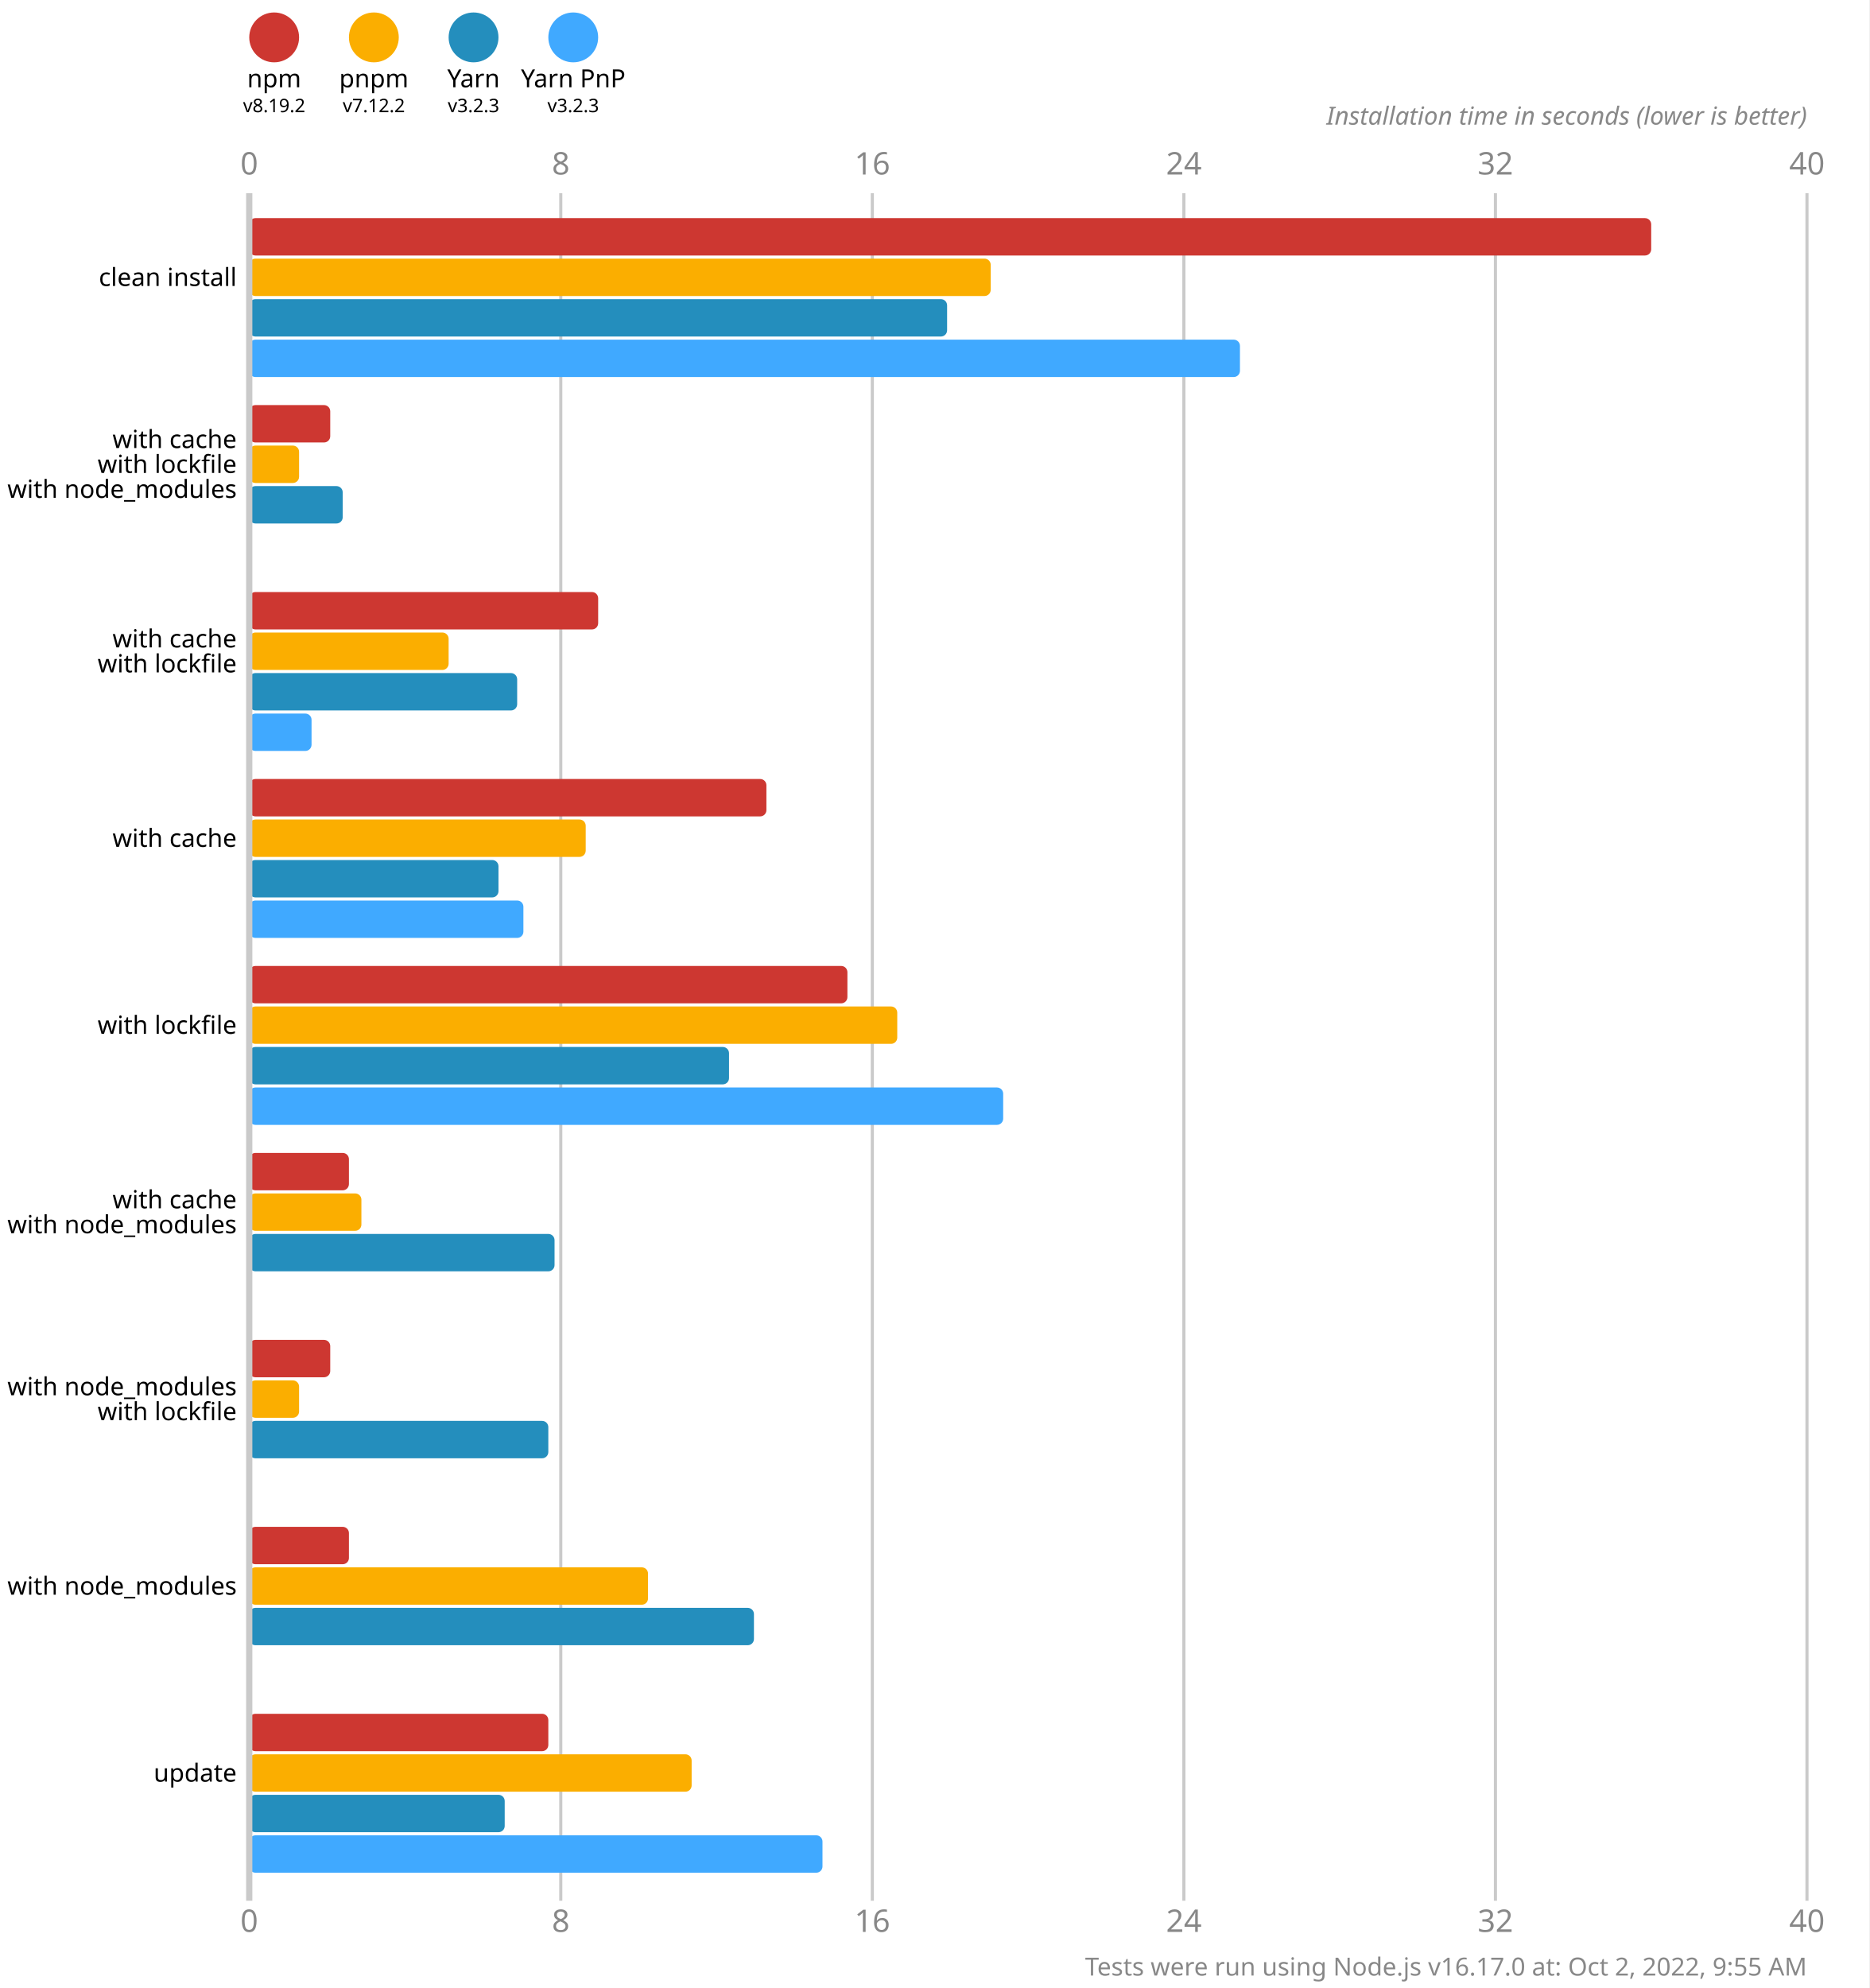
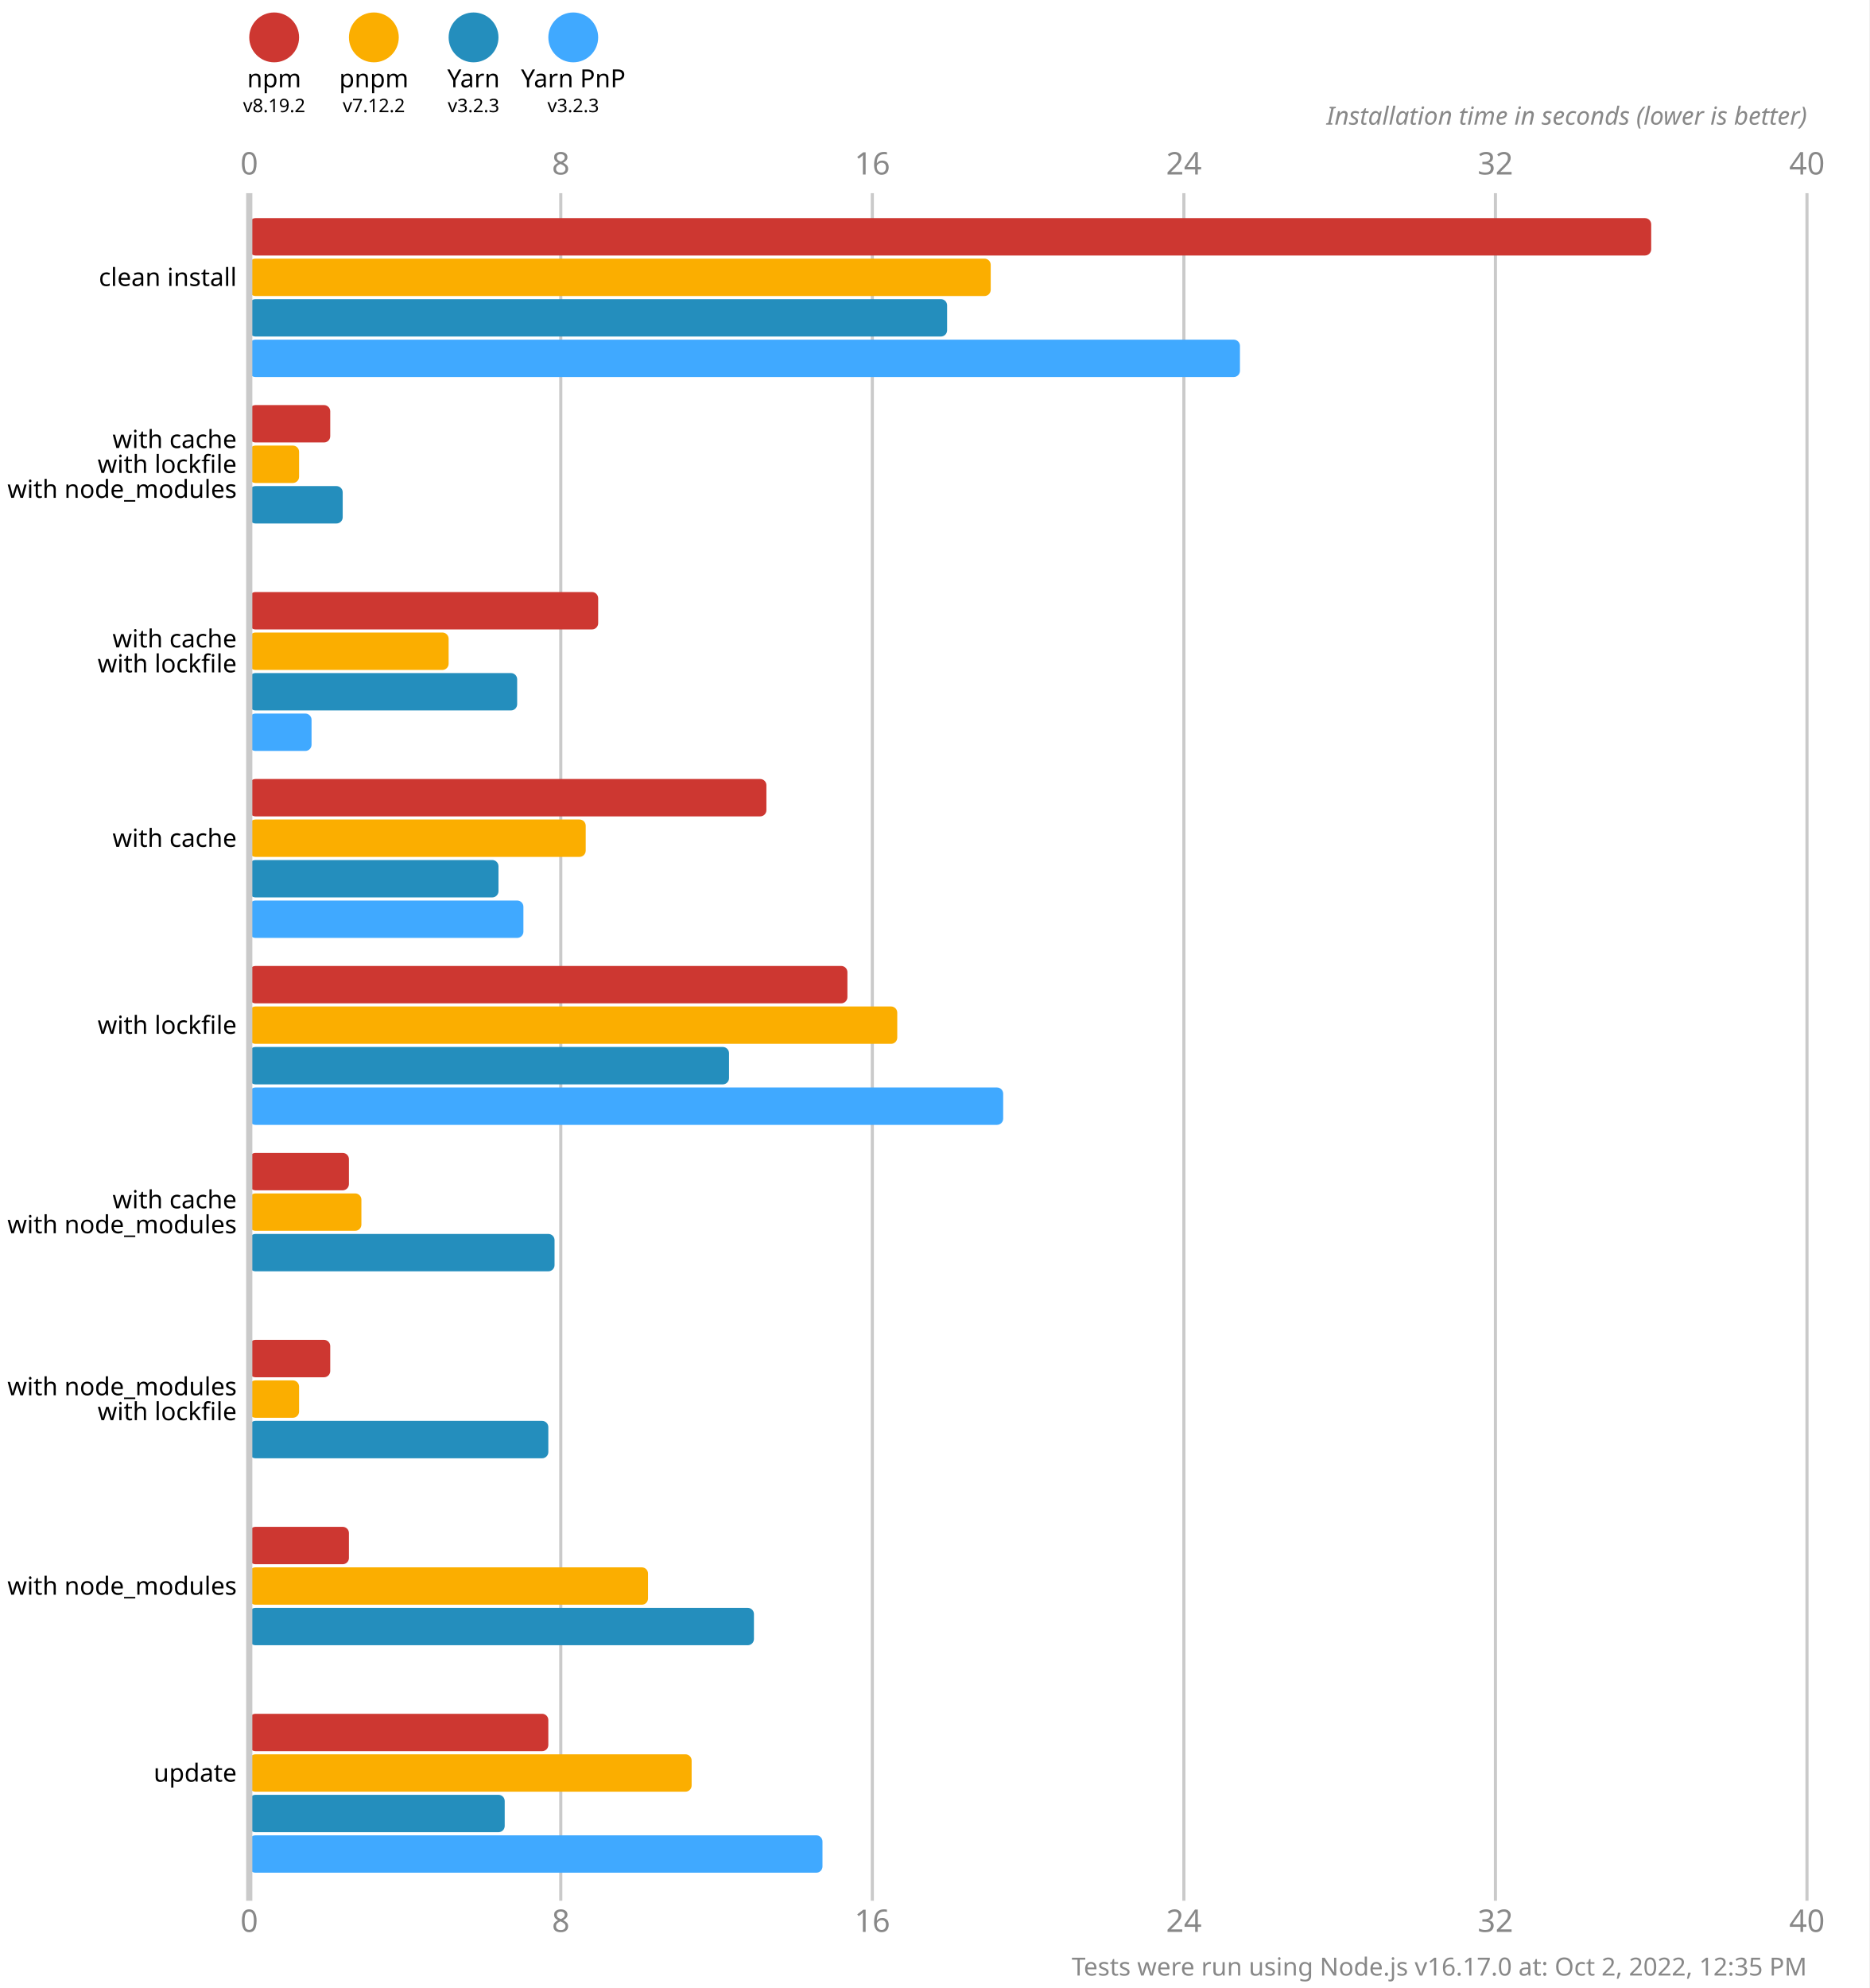
<svg xmlns="http://www.w3.org/2000/svg" version="1.1" viewBox="0 0 300 319">
  <style>
    .font { font-family: sans-serif; }
    .s3 { font-size: 3px; }
    .s4 { font-size: 4px; }
    .s5 { font-size: 5px; }
    .line { stroke: #cacaca; }
    .width { stroke-width: 0.5; }
    .text { fill: #888; }
  </style>
  <rect x="0" y="0" width="300" height="319" fill="#fff" />
  <circle cx="44" cy="6" r="4" fill="#cd3731" />
  <text x="44" y="14" class="font s4" text-anchor="middle">npm</text>
  <text x="44" y="18" class="font s3" text-anchor="middle">v8.19.2</text>
  <circle cx="60" cy="6" r="4" fill="#fbae00" />
  <text x="60" y="14" class="font s4" text-anchor="middle">pnpm</text>
  <text x="60" y="18" class="font s3" text-anchor="middle">v7.12.2</text>
  <circle cx="76" cy="6" r="4" fill="#248ebd" />
  <text x="76" y="14" class="font s4" text-anchor="middle">Yarn</text>
  <text x="76" y="18" class="font s3" text-anchor="middle">v3.2.3</text>
  <circle cx="92" cy="6" r="4" fill="#40a9ff" />
  <text x="92" y="14" class="font s4" text-anchor="middle">Yarn PnP</text>
  <text x="92" y="18" class="font s3" text-anchor="middle">v3.2.3</text>
  <text x="40" y="28" class="font s5 text" text-anchor="middle">0</text>
  <text x="40" y="310" class="font s5 text" text-anchor="middle">0</text>
  <line x1="90" y1="31" x2="90" y2="305" class="line width" />
  <text x="90" y="28" class="font s5 text" text-anchor="middle">8</text>
  <text x="90" y="310" class="font s5 text" text-anchor="middle">8</text>
  <line x1="140" y1="31" x2="140" y2="305" class="line width" />
  <text x="140" y="28" class="font s5 text" text-anchor="middle">16</text>
  <text x="140" y="310" class="font s5 text" text-anchor="middle">16</text>
  <line x1="190" y1="31" x2="190" y2="305" class="line width" />
  <text x="190" y="28" class="font s5 text" text-anchor="middle">24</text>
  <text x="190" y="310" class="font s5 text" text-anchor="middle">24</text>
  <line x1="240" y1="31" x2="240" y2="305" class="line width" />
  <text x="240" y="28" class="font s5 text" text-anchor="middle">32</text>
  <text x="240" y="310" class="font s5 text" text-anchor="middle">32</text>
  <line x1="290" y1="31" x2="290" y2="305" class="line width" />
  <text x="290" y="28" class="font s5 text" text-anchor="middle">40</text>
  <text x="290" y="310" class="font s5 text" text-anchor="middle">40</text>
  <text x="290" y="20" class="font s4 text" font-style="italic" text-anchor="end">Installation time in seconds (lower is better)</text>
  <rect x="40" y="35" width="225" height="6" fill="#cd3731" rx="1" ry="1" />
  <rect x="40" y="41.5" width="119" height="6" fill="#fbae00" rx="1" ry="1" />
  <rect x="40" y="48" width="112" height="6" fill="#248ebd" rx="1" ry="1" />
  <rect x="40" y="54.5" width="159" height="6" fill="#40a9ff" rx="1" ry="1" />
  <rect x="40" y="65" width="13" height="6" fill="#cd3731" rx="1" ry="1" />
  <rect x="40" y="71.5" width="8" height="6" fill="#fbae00" rx="1" ry="1" />
  <rect x="40" y="78" width="15" height="6" fill="#248ebd" rx="1" ry="1" />
  <rect x="40" y="84.5" width="0" height="6" fill="#40a9ff" rx="1" ry="1" />
  <rect x="40" y="95" width="56" height="6" fill="#cd3731" rx="1" ry="1" />
  <rect x="40" y="101.5" width="32" height="6" fill="#fbae00" rx="1" ry="1" />
  <rect x="40" y="108" width="43" height="6" fill="#248ebd" rx="1" ry="1" />
  <rect x="40" y="114.5" width="10" height="6" fill="#40a9ff" rx="1" ry="1" />
  <rect x="40" y="125" width="83" height="6" fill="#cd3731" rx="1" ry="1" />
  <rect x="40" y="131.5" width="54" height="6" fill="#fbae00" rx="1" ry="1" />
  <rect x="40" y="138" width="40" height="6" fill="#248ebd" rx="1" ry="1" />
  <rect x="40" y="144.5" width="44" height="6" fill="#40a9ff" rx="1" ry="1" />
  <rect x="40" y="155" width="96" height="6" fill="#cd3731" rx="1" ry="1" />
  <rect x="40" y="161.5" width="104" height="6" fill="#fbae00" rx="1" ry="1" />
  <rect x="40" y="168" width="77" height="6" fill="#248ebd" rx="1" ry="1" />
  <rect x="40" y="174.5" width="121" height="6" fill="#40a9ff" rx="1" ry="1" />
  <rect x="40" y="185" width="16" height="6" fill="#cd3731" rx="1" ry="1" />
  <rect x="40" y="191.5" width="18" height="6" fill="#fbae00" rx="1" ry="1" />
  <rect x="40" y="198" width="49" height="6" fill="#248ebd" rx="1" ry="1" />
  <rect x="40" y="204.5" width="0" height="6" fill="#40a9ff" rx="1" ry="1" />
  <rect x="40" y="215" width="13" height="6" fill="#cd3731" rx="1" ry="1" />
  <rect x="40" y="221.5" width="8" height="6" fill="#fbae00" rx="1" ry="1" />
  <rect x="40" y="228" width="48" height="6" fill="#248ebd" rx="1" ry="1" />
  <rect x="40" y="234.5" width="0" height="6" fill="#40a9ff" rx="1" ry="1" />
  <rect x="40" y="245" width="16" height="6" fill="#cd3731" rx="1" ry="1" />
  <rect x="40" y="251.5" width="64" height="6" fill="#fbae00" rx="1" ry="1" />
  <rect x="40" y="258" width="81" height="6" fill="#248ebd" rx="1" ry="1" />
  <rect x="40" y="264.5" width="0" height="6" fill="#40a9ff" rx="1" ry="1" />
  <rect x="40" y="275" width="48" height="6" fill="#cd3731" rx="1" ry="1" />
  <rect x="40" y="281.5" width="71" height="6" fill="#fbae00" rx="1" ry="1" />
  <rect x="40" y="288" width="41" height="6" fill="#248ebd" rx="1" ry="1" />
  <rect x="40" y="294.5" width="92" height="6" fill="#40a9ff" rx="1" ry="1" />
  <line x1="40" y1="31" x2="40" y2="305" class="line" />
  <text x="38" y="44.5" class="font s4" dominant-baseline="middle" text-anchor="end">clean install</text>
  <text x="38" y="70.5" class="font s4" dominant-baseline="middle" text-anchor="end">with cache</text>
  <text x="38" y="74.5" class="font s4" dominant-baseline="middle" text-anchor="end">with lockfile</text>
  <text x="38" y="78.5" class="font s4" dominant-baseline="middle" text-anchor="end">with node_modules</text>
  <text x="38" y="102.5" class="font s4" dominant-baseline="middle" text-anchor="end">with cache</text>
  <text x="38" y="106.5" class="font s4" dominant-baseline="middle" text-anchor="end">with lockfile</text>
  <text x="38" y="134.5" class="font s4" dominant-baseline="middle" text-anchor="end">with cache</text>
  <text x="38" y="164.5" class="font s4" dominant-baseline="middle" text-anchor="end">with lockfile</text>
  <text x="38" y="192.5" class="font s4" dominant-baseline="middle" text-anchor="end">with cache</text>
  <text x="38" y="196.5" class="font s4" dominant-baseline="middle" text-anchor="end">with node_modules</text>
  <text x="38" y="222.5" class="font s4" dominant-baseline="middle" text-anchor="end">with node_modules</text>
  <text x="38" y="226.5" class="font s4" dominant-baseline="middle" text-anchor="end">with lockfile</text>
  <text x="38" y="254.5" class="font s4" dominant-baseline="middle" text-anchor="end">with node_modules</text>
  <text x="38" y="284.5" class="font s4" dominant-baseline="middle" text-anchor="end">update</text>
-   <text x="290" y="317" class="font s4 text" text-anchor="end">Tests were run using Node.js v16.17.0 at: Oct 2, 2022, 9:55 AM</text>
+   <text x="290" y="317" class="font s4 text" text-anchor="end">Tests were run using Node.js v16.17.0 at: Oct 2, 2022, 12:35 PM</text>
</svg>
